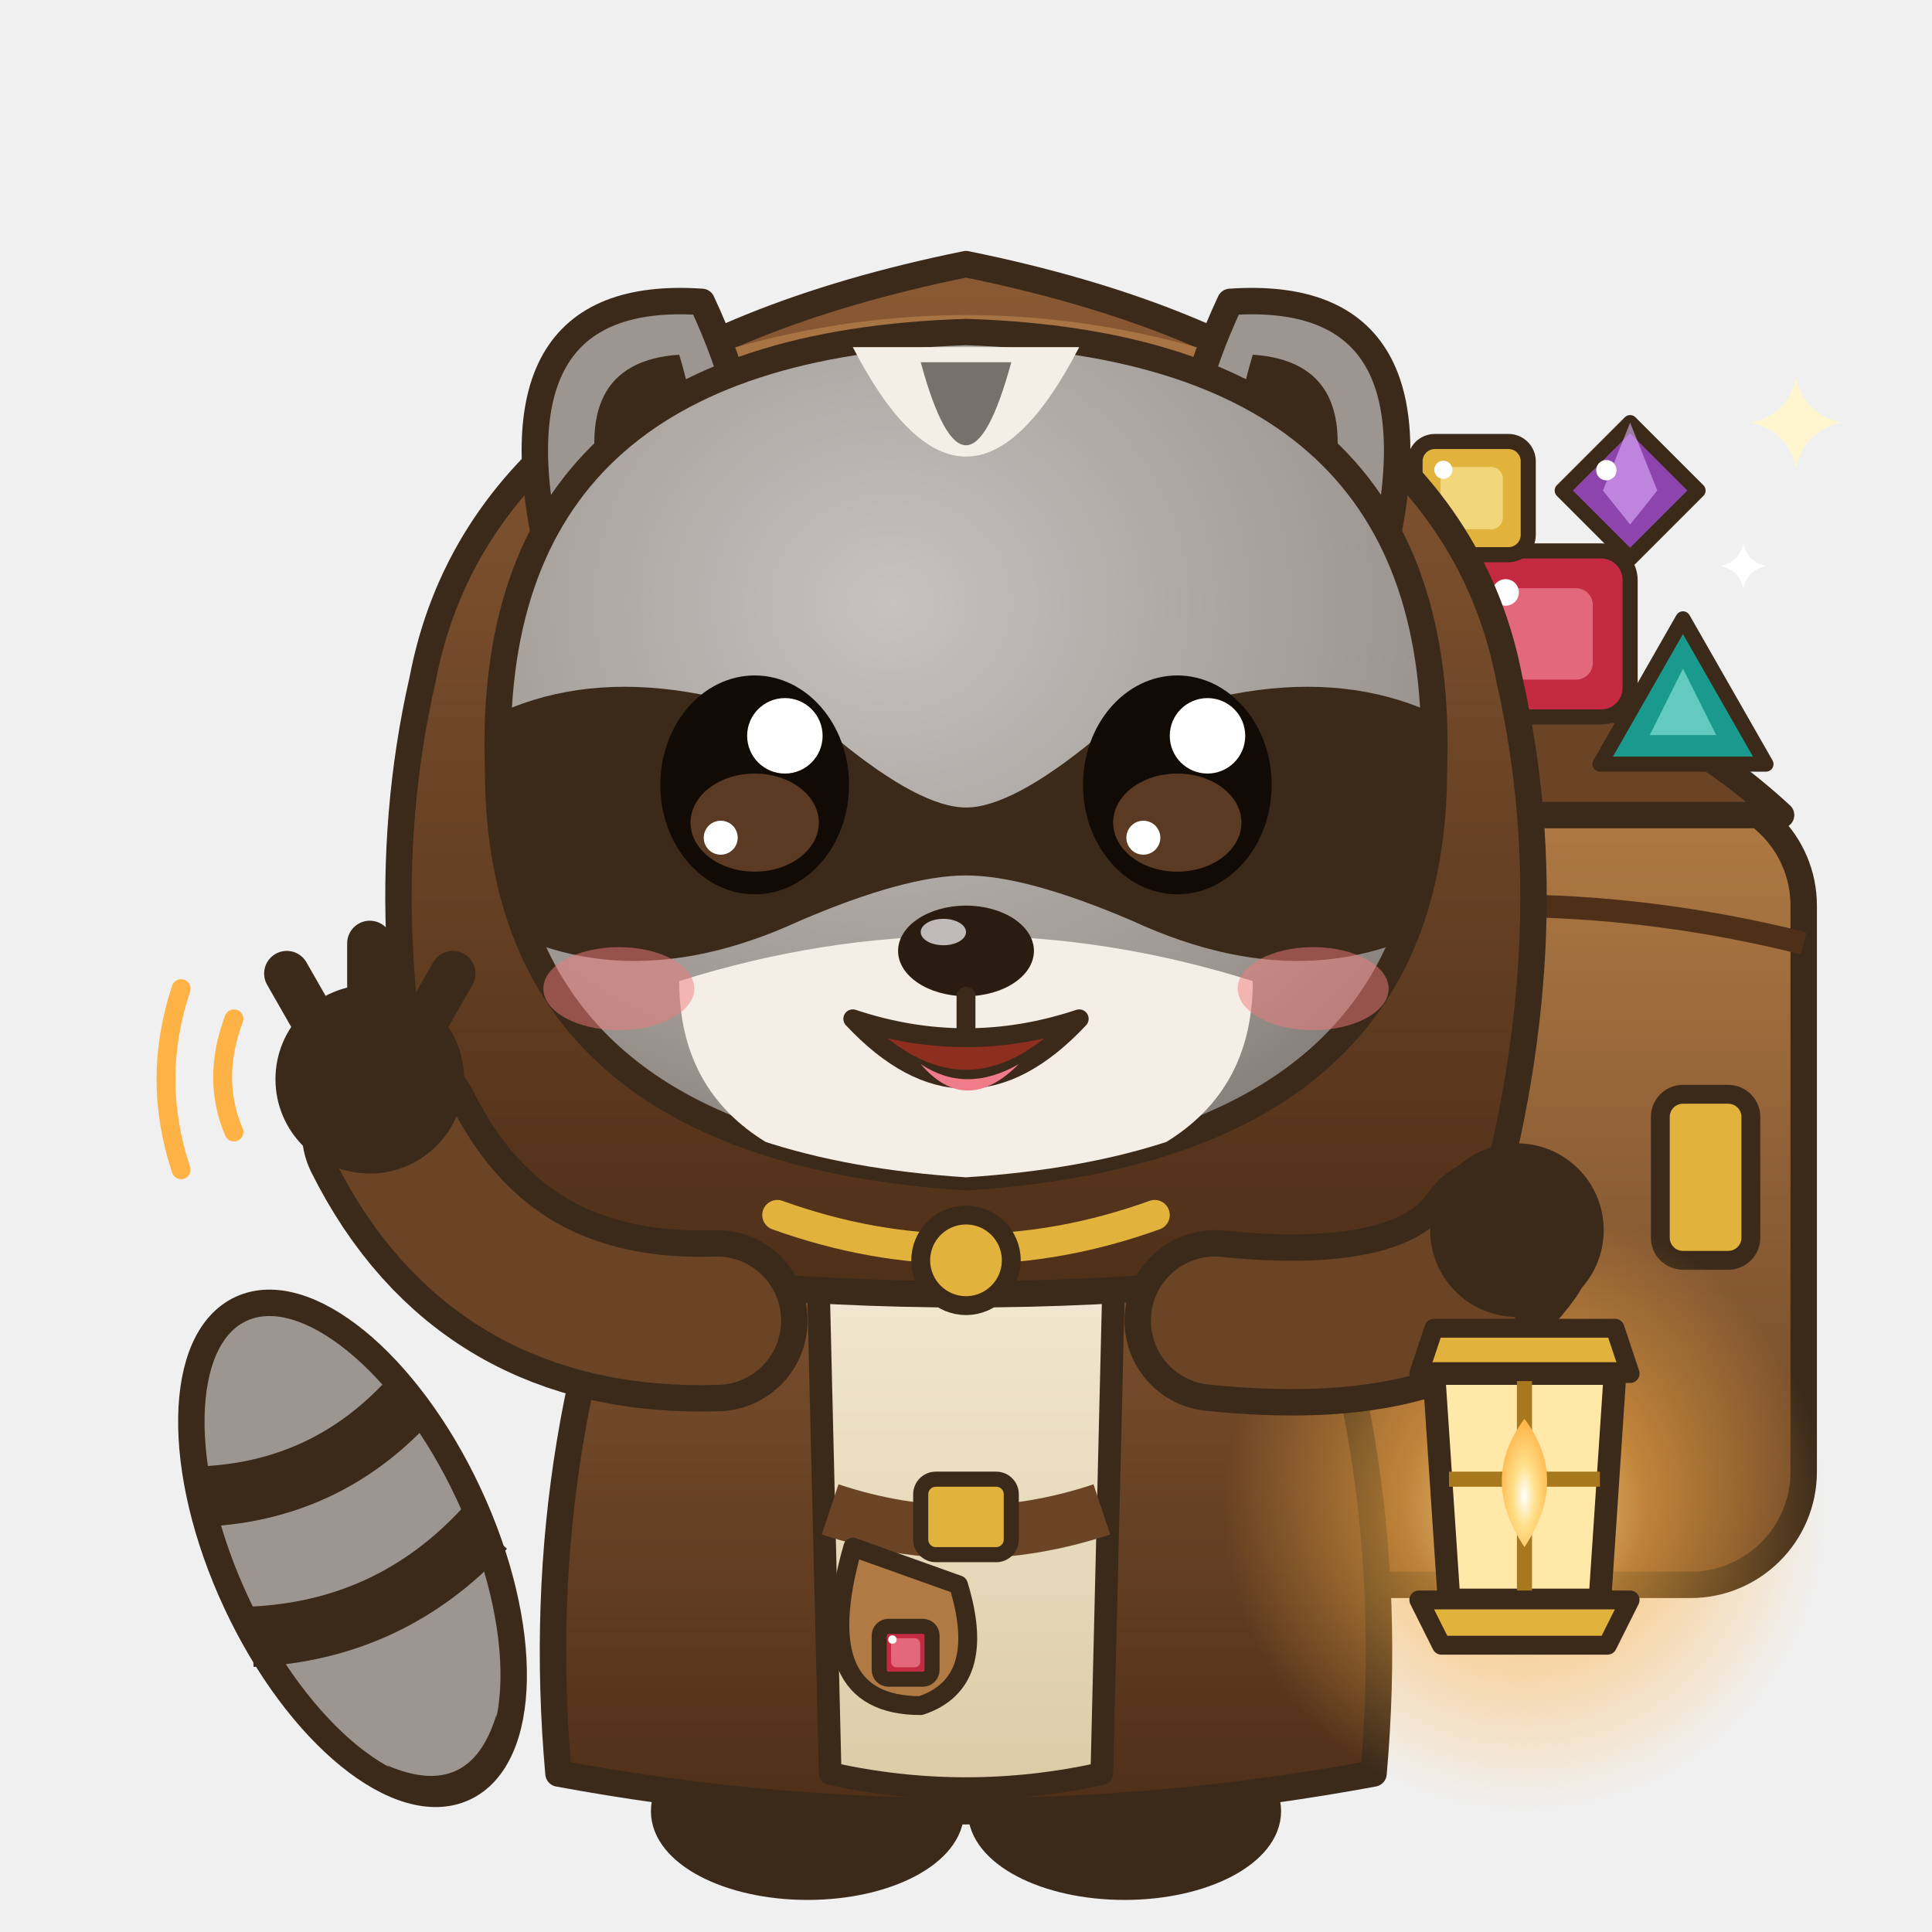
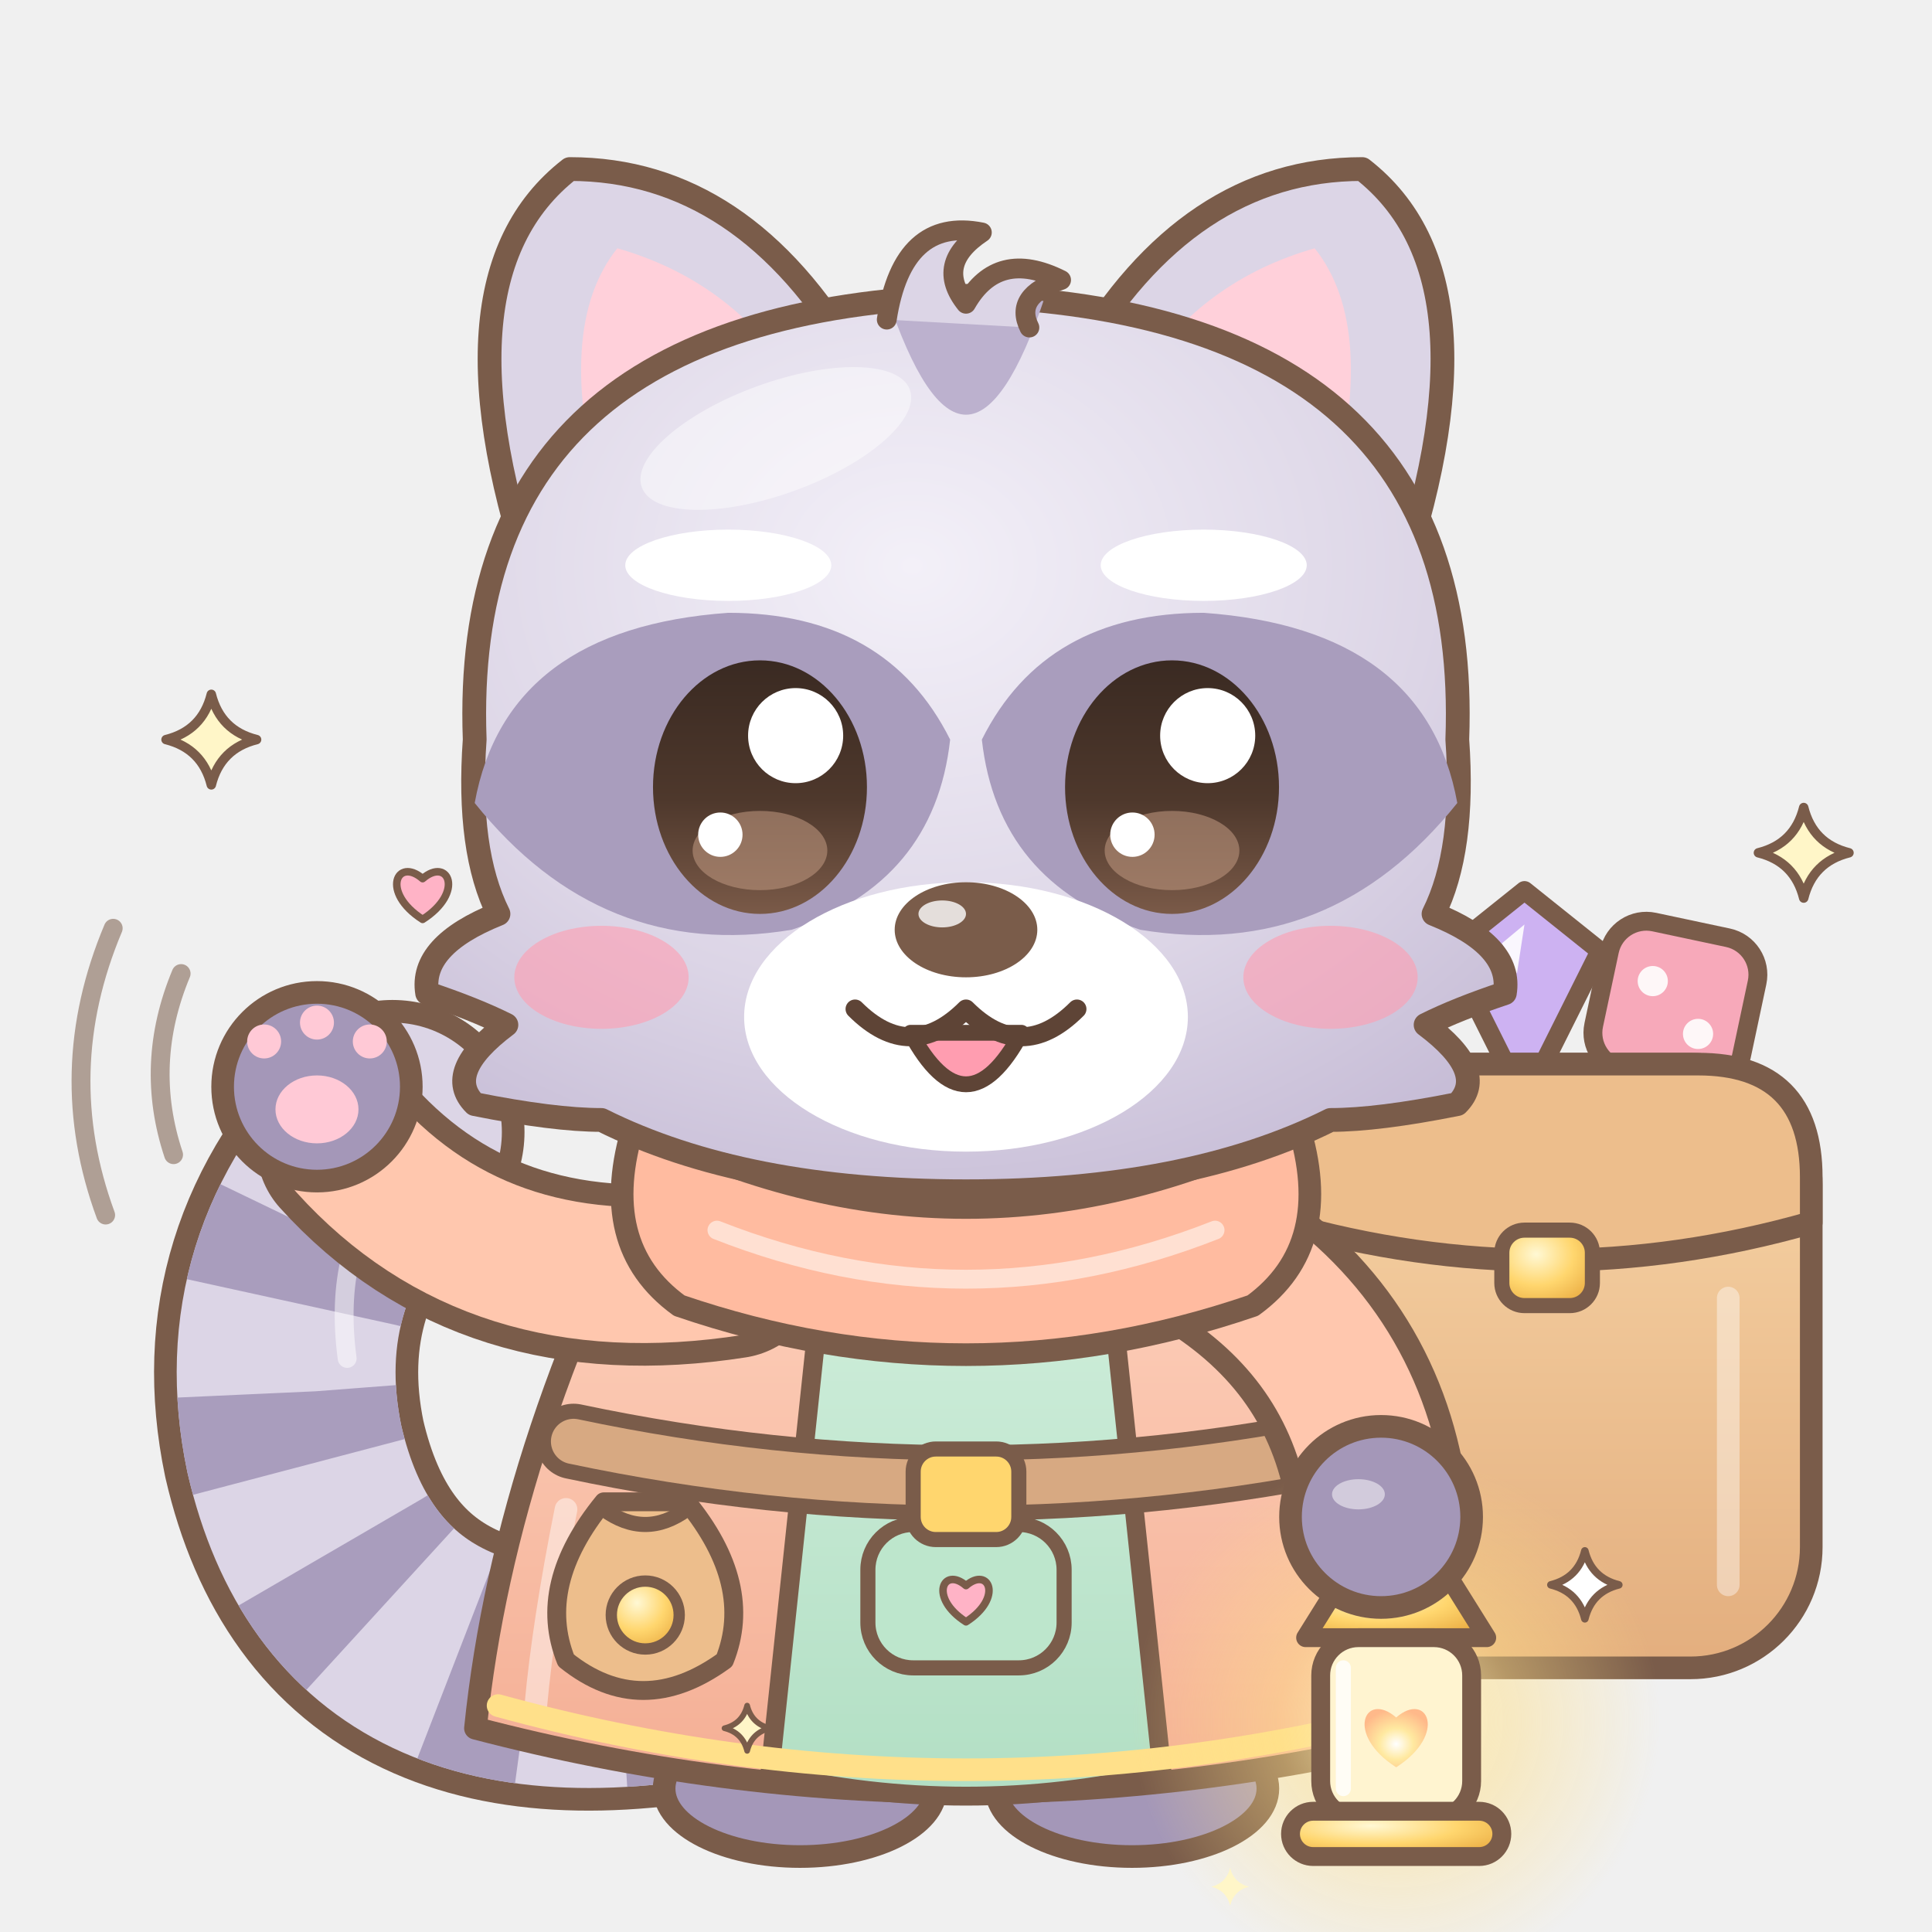
<svg xmlns="http://www.w3.org/2000/svg" width="512" height="512" viewBox="0 0 512 512">
  <defs>
-     <radialGradient id="fur" cx="0.42" cy="0.32" r="0.8">
-       <stop offset="0" stop-color="#C7C2BE" stop-opacity="1" />
-       <stop offset="0.7" stop-color="#9C9590" stop-opacity="1" />
-       <stop offset="1" stop-color="#77706B" stop-opacity="1" />
+     <radialGradient id="rfur" cx="0.45" cy="0.3" r="0.78">
+       <stop offset="0" stop-color="#F3F0F8" />
+       <stop offset="0.62" stop-color="#DCD5E6" />
+       <stop offset="1" stop-color="#C6BCD6" />
    </radialGradient>
+     <linearGradient id="eye" x1="0" y1="0" x2="0" y2="1">
+       <stop offset="0" stop-color="#3A2A22" />
+       <stop offset="0.55" stop-color="#4E382C" />
+       <stop offset="1" stop-color="#7A5A48" />
+     </linearGradient>
    <linearGradient id="cloak" x1="0" y1="0" x2="0" y2="1">
-       <stop offset="0" stop-color="#8A5A34" />
-       <stop offset="1" stop-color="#4E2F18" />
+       <stop offset="0" stop-color="#FFD8C4" />
+       <stop offset="1" stop-color="#F4AE94" />
    </linearGradient>
    <linearGradient id="pack" x1="0" y1="0" x2="0" y2="1">
-       <stop offset="0" stop-color="#B07A44" />
-       <stop offset="1" stop-color="#6B4426" />
+       <stop offset="0" stop-color="#F8D6A8" />
+       <stop offset="1" stop-color="#E3AE7E" />
    </linearGradient>
-     <linearGradient id="shirt" x1="0" y1="0" x2="0" y2="1">
-       <stop offset="0" stop-color="#F7EEDB" />
-       <stop offset="1" stop-color="#DCCBA6" />
+     <linearGradient id="apron" x1="0" y1="0" x2="0" y2="1">
+       <stop offset="0" stop-color="#D6F1E0" />
+       <stop offset="1" stop-color="#B2DFC4" />
    </linearGradient>
    <radialGradient id="glow" cx="0.5" cy="0.5" r="0.5">
-       <stop offset="0" stop-color="#FFF3C4" stop-opacity="0.95" />
-       <stop offset="0.4" stop-color="#FFB347" stop-opacity="0.55" />
-       <stop offset="1" stop-color="#FFB347" stop-opacity="0" />
+       <stop offset="0" stop-color="#FFF6CC" stop-opacity="0.95" />
+       <stop offset="0.45" stop-color="#FFE08A" stop-opacity="0.45" />
+       <stop offset="1" stop-color="#FFE08A" stop-opacity="0" />
    </radialGradient>
    <radialGradient id="flame" cx="0.5" cy="0.6" r="0.6">
-       <stop offset="0" stop-color="#FFFFFF" stop-opacity="1" />
-       <stop offset="0.4" stop-color="#FFE08A" stop-opacity="1" />
-       <stop offset="1" stop-color="#FFB347" stop-opacity="1" />
+       <stop offset="0" stop-color="#FFFFFF" />
+       <stop offset="0.45" stop-color="#FFE9A0" />
+       <stop offset="1" stop-color="#FFB98A" />
+     </radialGradient>
+     <radialGradient id="gold" cx="0.38" cy="0.32" r="0.75">
+       <stop offset="0" stop-color="#FFF8D4" />
+       <stop offset="0.55" stop-color="#FFD66E" />
+       <stop offset="1" stop-color="#EBAE45" />
    </radialGradient>
    <clipPath id="hc">
-       <path d="M132 204 Q128 92 256 88 Q384 92 380 204 Q380 304 256 312 Q132 304 132 204 Z" />
+       <path d="M128 44 Q192 46 190 100 Q191 114 187 122 Q197 126 196 132 Q190 134 186 136 Q194 142 190 146 Q180 148 174 148 Q156 157 128 157 Q100 157 82 148 Q76 148 66 146 Q62 142 70 136 Q66 134 60 132 Q59 126 69 122 Q65 114 66 100 Q64 46 128 44 Z" />
    </clipPath>
  </defs>
-   <rect x="318" y="210" width="160" height="210" rx="30" fill="url(#pack)" stroke="#3B2A1A" stroke-width="7" stroke-linejoin="round" stroke-linecap="round" />
-   <path d="M318 250 Q398 230 478 250" fill="none" stroke="#4E2F18" stroke-width="6" />
-   <rect x="440" y="290" width="24" height="44" rx="6" fill="#E2B33C" stroke="#3B2A1A" stroke-width="5" stroke-linejoin="round" stroke-linecap="round" />
-   <path d="M326 216 Q400 150 472 216 Z" fill="#6B4426" stroke="#3B2A1A" stroke-width="7" stroke-linejoin="round" stroke-linecap="round" />
-   <path d="M372 154 L394 176 L372 198 L350 176 Z" fill="#2F5FC4" stroke="#3B2A1A" stroke-width="4" stroke-linejoin="round" stroke-linecap="round" />
-   <path d="M372 154 L380.8 176 L372 187 L363.2 176 Z" fill="#9FC0FF" opacity="0.6" />
-   <circle cx="364.3" cy="169.4" r="3.3" fill="#FFF" />
-   <path d="M446 164 L468 202.5 L424 202.5 Z" fill="#1A9A8E" stroke="#3B2A1A" stroke-width="4" stroke-linejoin="round" stroke-linecap="round" />
-   <path d="M446 177.2 L454.8 194.8 L437.2 194.8 Z" fill="#9FF2E8" opacity="0.55" />
-   <rect x="388" y="146" width="44" height="44" rx="7.7" fill="#C42A42" stroke="#3B2A1A" stroke-width="4" stroke-linejoin="round" stroke-linecap="round" />
-   <rect x="397.9" y="155.9" width="24.2" height="24.2" rx="4.4" fill="#FF9AAA" opacity="0.55" />
-   <circle cx="399" cy="157" r="3.52" fill="#FFF" />
-   <path d="M432 112 L450 130 L432 148 L414 130 Z" fill="#8E44AD" stroke="#3B2A1A" stroke-width="4" stroke-linejoin="round" stroke-linecap="round" />
-   <path d="M432 112 L439.2 130 L432 139 L424.8 130 Z" fill="#E0B0FF" opacity="0.6" />
-   <circle cx="425.7" cy="124.6" r="2.7" fill="#FFF" />
-   <rect x="375" y="117" width="30" height="30" rx="5.25" fill="#E2B33C" stroke="#3B2A1A" stroke-width="4" stroke-linejoin="round" stroke-linecap="round" />
-   <rect x="381.75" y="123.75" width="16.5" height="16.5" rx="3" fill="#FFF3B0" opacity="0.55" />
-   <circle cx="382.5" cy="124.5" r="2.4" fill="#FFF" />
-   <path d="M476 100 Q478.16 109.84 488 112 Q478.16 114.16 476 124 Q473.84 114.16 464 112 Q473.84 109.84 476 100 Z" fill="#FFF6D0" />
-   <path d="M360 112 Q361.44 118.56 368 120 Q361.44 121.44 360 128 Q358.56 121.44 352 120 Q358.56 118.56 360 112 Z" fill="#FFFFFF" />
-   <path d="M462 144 Q463.08 148.92 468 150 Q463.08 151.08 462 156 Q460.92 151.08 456 150 Q460.92 148.92 462 144 Z" fill="#FFFFFF" />
-   <g transform="rotate(-25 120 420)">
-     <ellipse cx="100" cy="400" rx="34" ry="70" fill="#9C9590" stroke="#3B2A1A" stroke-width="7" stroke-linejoin="round" stroke-linecap="round" />
-     <path d="M68 370 Q100 384 132 370 M66 410 Q100 424 134 410" fill="none" stroke="#3B2A1A" stroke-width="16" />
-     <path d="M84 456 Q100 474 116 456 Q110 470 100 470 Q90 470 84 456 Z" fill="#3B2A1A" />
+   <path d="M196 440 Q96 462 78 384 Q68 336 104 300" fill="none" stroke="#7A5C4A" stroke-width="70" stroke-linejoin="round" stroke-linecap="round" />
+   <path d="M196 440 Q96 462 78 384 Q68 336 104 300" fill="none" stroke="#DCD5E6" stroke-width="58" stroke-linecap="round" stroke-linejoin="round" />
+   <path d="M196 440 Q96 462 78 384 Q68 336 104 300" fill="none" stroke="#A99DBD" stroke-width="58" stroke-dasharray="20 24" stroke-dashoffset="-12" />
+   <path d="M92 360 Q88 330 104 312" fill="none" stroke="#FFFFFF" stroke-width="5" stroke-linecap="round" opacity="0.5" />
+   <g stroke="#7A5C4A" stroke-width="5" stroke-linejoin="round" stroke-linecap="round">
+     <path d="M404 236 L424 252 L404 292 L384 252 Z" fill="#CDB2F2" />
+     <rect x="424" y="246" width="40" height="40" rx="10" fill="#F7A9BA" transform="rotate(12 444 266)" />
  </g>
-   <g stroke="#3B2A1A" stroke-width="7" stroke-linejoin="round" stroke-linecap="round" fill="#3B2A1A">
-     <ellipse cx="214" cy="480" rx="38" ry="20" />
-     <ellipse cx="298" cy="480" rx="38" ry="20" />
+   <g fill="#FFFFFF" opacity="0.9">
+     <path d="M398 250 L404 245 L402 258 Z" />
+     <circle cx="438" cy="260" r="4" />
+     <circle cx="450" cy="274" r="4" />
  </g>
-   <path d="M176 300 Q256 284 336 300 Q372 380 364 470 Q256 490 148 470 Q140 380 176 300 Z" fill="url(#cloak)" stroke="#3B2A1A" stroke-width="7" stroke-linejoin="round" stroke-linecap="round" />
-   <path d="M216 304 Q256 316 296 304 L292 470 Q256 478 220 470 Z" fill="url(#shirt)" stroke="#3B2A1A" stroke-width="6" stroke-linejoin="round" stroke-linecap="round" />
-   <path d="M220 400 Q256 412 292 400" fill="none" stroke="#6B4426" stroke-width="14" />
-   <rect x="244" y="392" width="24" height="20" rx="4" fill="#E2B33C" stroke="#3B2A1A" stroke-width="4" stroke-linejoin="round" stroke-linecap="round" />
-   <path d="M226 410 Q214 452 244 452 Q262 446 254 420 Z" fill="#B07A44" stroke="#3B2A1A" stroke-width="5" stroke-linejoin="round" stroke-linecap="round" />
-   <rect x="233" y="431" width="14" height="14" rx="2.45" fill="#C42A42" stroke="#3B2A1A" stroke-width="4" stroke-linejoin="round" stroke-linecap="round" />
-   <rect x="236.15" y="434.15" width="7.7" height="7.7" rx="1.4" fill="#FF9AAA" opacity="0.55" />
-   <circle cx="236.5" cy="434.5" r="1.12" fill="#FFF" />
-   <path d="M120 330 Q96 250 112 180 Q128 96 256 70 Q384 96 400 180 Q416 250 392 330 Q256 356 120 330 Z" fill="url(#cloak)" stroke="#3B2A1A" stroke-width="7" stroke-linejoin="round" stroke-linecap="round" />
-   <path d="M150 112 Q256 60 362 112" fill="none" stroke="#A87444" stroke-width="5" stroke-linecap="round" />
-   <g stroke="#3B2A1A" stroke-width="7" stroke-linejoin="round" stroke-linecap="round" fill="#9C9590">
-     <path d="M146 150 Q128 76 186 80 Q200 110 198 132 Z" />
-     <path d="M366 150 Q384 76 326 80 Q312 110 314 132 Z" />
+   <rect x="340" y="282" width="140" height="160" rx="32" fill="url(#pack)" stroke="#7A5C4A" stroke-width="6" stroke-linejoin="round" stroke-linecap="round" />
+   <path d="M340 324 Q410 344 480 324 L480 312 Q480 282 450 282 L370 282 Q340 282 340 312 Z" fill="#EDBE8C" stroke="#7A5C4A" stroke-width="6" stroke-linejoin="round" stroke-linecap="round" />
+   <rect x="398" y="326" width="24" height="20" rx="6" fill="url(#gold)" stroke="#7A5C4A" stroke-width="4" stroke-linejoin="round" stroke-linecap="round" />
+   <path d="M458 344 L458 420" stroke="#FFFFFF" stroke-width="6" stroke-linecap="round" opacity="0.4" />
+   <path d="M478 214Q480.4 223.6 490 226Q480.4 228.4 478 238Q475.6 228.4 466 226Q475.6 223.6 478 214Z" fill="#FFF6C8" stroke="#7A5C4A" stroke-width="2.5" stroke-linejoin="round" stroke-linecap="round" />
+   <path d="M380 213Q381.4 218.6 387 220Q381.4 221.4 380 227Q378.6 221.4 373 220Q378.6 218.6 380 213Z" fill="#FFFFFF" />
+   <g stroke="#7A5C4A" stroke-width="6" stroke-linejoin="round" stroke-linecap="round" fill="#A497B8">
+     <ellipse cx="212" cy="474" rx="36" ry="18" />
+     <ellipse cx="300" cy="474" rx="36" ry="18" />
  </g>
-   <path d="M160 134 Q150 96 180 94 Q186 114 184 126 Z" fill="#3B2A1A" />
-   <path d="M352 134 Q362 96 332 94 Q326 114 328 126 Z" fill="#3B2A1A" />
-   <path d="M132 204 Q128 92 256 88 Q384 92 380 204 Q380 304 256 312 Q132 304 132 204 Z" fill="url(#fur)" stroke="#3B2A1A" stroke-width="7" stroke-linejoin="round" stroke-linecap="round" />
-   <g clip-path="url(#hc)">
-     <path d="M120 196 Q160 168 222 196 Q244 214 256 214 Q268 214 290 196 Q352 168 392 196 L392 238 Q352 268 300 244 Q272 232 256 232 Q240 232 212 244 Q160 268 120 238 Z" fill="#3B2A1A" />
-     <path d="M180 260 Q256 236 332 260 Q332 312 256 316 Q180 312 180 260 Z" fill="#F4EEE6" />
-     <path d="M226 92 Q256 150 286 92 Z" fill="#F4EEE6" />
-     <path d="M244 96 Q256 140 268 96 Z" fill="#77706B" />
+   <path d="M180 296 Q256 282 332 296 Q378 380 386 458 Q256 492 126 458 Q134 380 180 296 Z" fill="url(#cloak)" stroke="#7A5C4A" stroke-width="6" stroke-linejoin="round" stroke-linecap="round" />
+   <path d="M150 400 Q144 430 142 452" fill="none" stroke="#FFFFFF" stroke-width="6" stroke-linecap="round" opacity="0.45" />
+   <path d="M222 300 Q256 312 290 300 L308 470 Q256 482 204 470 Z" fill="url(#apron)" stroke="#7A5C4A" stroke-width="5" stroke-linejoin="round" stroke-linecap="round" />
+   <rect x="230" y="404" width="52" height="38" rx="12" fill="#BDE6CC" stroke="#7A5C4A" stroke-width="4" stroke-linejoin="round" stroke-linecap="round" />
+   <path d="M256 429.8C246 423.4 250 415 256 420.2C262 415 266 423.4 256 429.8Z" fill="#FFB3C6" stroke="#7A5C4A" stroke-width="2" stroke-linejoin="round" stroke-linecap="round" />
+   <path d="M132 452 Q256 486 380 452" fill="none" stroke="#FFE08A" stroke-width="6" stroke-linecap="round" />
+   <path d="M152 382 Q256 404 360 382" fill="none" stroke="#7A5C4A" stroke-width="20" stroke-linejoin="round" stroke-linecap="round" />
+   <path d="M152 382 Q256 404 360 382" fill="none" stroke="#D7A982" stroke-width="12" stroke-linecap="round" stroke-linejoin="round" />
+   <rect x="242" y="384" width="28" height="24" rx="6" fill="#FFD66E" stroke="#7A5C4A" stroke-width="4" stroke-linejoin="round" stroke-linecap="round" />
+   <path d="M160 398 Q142 420 150 440 Q170 456 192 440 Q200 420 182 398 Z" fill="#EDBE8C" stroke="#7A5C4A" stroke-width="5" stroke-linejoin="round" stroke-linecap="round" />
+   <path d="M160 400 Q171 408 182 400" fill="none" stroke="#7A5C4A" stroke-width="4" stroke-linejoin="round" stroke-linecap="round" />
+   <circle cx="171" cy="428" r="9" fill="url(#gold)" stroke="#7A5C4A" stroke-width="3" stroke-linejoin="round" stroke-linecap="round" />
+   <path d="M198 452Q199.2 456.8 204 458Q199.2 459.2 198 464Q196.8 459.2 192 458Q196.8 456.8 198 452Z" fill="#FFF6C8" stroke="#7A5C4A" stroke-width="1.5" stroke-linejoin="round" stroke-linecap="round" />
+   <path d="M318 330 Q356 352 364 392" fill="none" stroke="#7A5C4A" stroke-width="48" stroke-linejoin="round" stroke-linecap="round" />
+   <path d="M318 330 Q356 352 364 392" fill="none" stroke="#FFC7AE" stroke-width="36" stroke-linecap="round" stroke-linejoin="round" />
+   <path d="M356 424 Q370 400 384 424" fill="none" stroke="#7A5C4A" stroke-width="5" stroke-linejoin="round" stroke-linecap="round" />
+   <circle cx="370" cy="456" r="70" fill="url(#glow)" />
+   <path d="M346 434 L394 434 L384 418 L356 418 Z" fill="url(#gold)" stroke="#7A5C4A" stroke-width="5" stroke-linejoin="round" stroke-linecap="round" />
+   <rect x="350" y="434" width="40" height="48" rx="10" fill="#FFF4D0" stroke="#7A5C4A" stroke-width="5" stroke-linejoin="round" stroke-linecap="round" />
+   <path d="M370 468.35C356.25 459.55 361.75 448 370 455.15C378.25 448 383.75 459.55 370 468.35Z" fill="url(#flame)" />
+   <path d="M356 442 L356 474" stroke="#FFFFFF" stroke-width="4" stroke-linecap="round" opacity="0.8" />
+   <rect x="342" y="480" width="56" height="12" rx="6" fill="url(#gold)" stroke="#7A5C4A" stroke-width="5" stroke-linejoin="round" stroke-linecap="round" />
+   <circle cx="366" cy="402" r="24" fill="#A497B8" stroke="#7A5C4A" stroke-width="6" stroke-linejoin="round" stroke-linecap="round" />
+   <ellipse cx="360" cy="396" rx="7" ry="4" fill="#FFFFFF" opacity="0.5" />
+   <path d="M420 411Q421.8 418.2 429 420Q421.8 421.8 420 429Q418.2 421.8 411 420Q418.2 418.2 420 411Z" fill="#FFFFFF" stroke="#7A5C4A" stroke-width="2" stroke-linejoin="round" stroke-linecap="round" />
+   <path d="M326 495Q327 499 331 500Q327 501 326 505Q325 501 321 500Q325 499 326 495Z" fill="#FFF6C8" />
+   <path d="M194 336 Q130 346 92 304" fill="none" stroke="#7A5C4A" stroke-width="48" stroke-linejoin="round" stroke-linecap="round" />
+   <path d="M194 336 Q130 346 92 304" fill="none" stroke="#FFC7AE" stroke-width="36" stroke-linecap="round" stroke-linejoin="round" />
+   <circle cx="84" cy="288" r="25" fill="#A497B8" stroke="#7A5C4A" stroke-width="6" stroke-linejoin="round" stroke-linecap="round" />
+   <ellipse cx="84" cy="294" rx="11" ry="9" fill="#FFC9D6" />
+   <g fill="#FFC9D6">
+     <circle cx="70" cy="276" r="4.5" />
+     <circle cx="84" cy="271" r="4.5" />
+     <circle cx="98" cy="276" r="4.5" />
  </g>
-   <ellipse cx="200" cy="208" rx="25" ry="29" fill="#120A04" />
-   <ellipse cx="200" cy="218" rx="17" ry="13" fill="#5A3A22" />
-   <circle cx="208" cy="195" r="10" fill="#FFF" />
-   <circle cx="191" cy="222" r="4.5" fill="#FFF" />
-   <ellipse cx="312" cy="208" rx="25" ry="29" fill="#120A04" />
-   <ellipse cx="312" cy="218" rx="17" ry="13" fill="#5A3A22" />
-   <circle cx="320" cy="195" r="10" fill="#FFF" />
-   <circle cx="303" cy="222" r="4.5" fill="#FFF" />
-   <ellipse cx="164" cy="262" rx="20" ry="11" fill="#F07C7C" opacity="0.5" />
-   <ellipse cx="348" cy="262" rx="20" ry="11" fill="#F07C7C" opacity="0.5" />
-   <ellipse cx="256" cy="252" rx="18" ry="12" fill="#2A1C10" />
-   <ellipse cx="250" cy="247" rx="6" ry="3.5" fill="#FFF" opacity="0.7" />
-   <path d="M226 270 Q256 302 286 270 Q256 280 226 270 Z" fill="#8E2E1E" stroke="#3B2A1A" stroke-width="5" stroke-linejoin="round" stroke-linecap="round" />
-   <path d="M244 282 Q256 296 270 282 Q256 290 244 282 Z" fill="#F07C8A" />
-   <path d="M256 264 L256 274" stroke="#3B2A1A" stroke-width="5" stroke-linejoin="round" stroke-linecap="round" />
-   <path d="M206 322 Q256 340 306 322" fill="none" stroke="#E2B33C" stroke-width="8" stroke-linecap="round" />
-   <circle cx="256" cy="334" r="12" fill="#E2B33C" stroke="#3B2A1A" stroke-width="5" stroke-linejoin="round" stroke-linecap="round" />
-   <path d="M190 350 Q130 352 104 300" fill="none" stroke="#3B2A1A" stroke-width="48" stroke-linecap="round" stroke-linejoin="round" />
-   <path d="M190 350 Q130 352 104 300" fill="none" stroke="#6B4426" stroke-width="34" stroke-linecap="round" stroke-linejoin="round" />
-   <circle cx="98" cy="286" r="22" fill="#3B2A1A" stroke="#3B2A1A" stroke-width="6" stroke-linejoin="round" stroke-linecap="round" />
-   <g stroke="#3B2A1A" stroke-width="12" stroke-linecap="round">
-     <path d="M84 272 L76 258" />
-     <path d="M98 266 L98 250" />
-     <path d="M112 272 L120 258" />
+   <path d="M48 258 Q38 282 46 306 M30 246 Q14 284 28 322" fill="none" stroke="#7A5C4A" stroke-width="5" stroke-linejoin="round" stroke-linecap="round" opacity="0.55" />
+   <path d="M56 184Q58.4 193.6 68 196Q58.4 198.4 56 208Q53.6 198.4 44 196Q53.6 193.6 56 184Z" fill="#FFF6C8" stroke="#7A5C4A" stroke-width="2.5" stroke-linejoin="round" stroke-linecap="round" />
+   <path d="M112 243.65C100.75 236.45 105.25 227 112 232.85C118.75 227 123.25 236.45 112 243.65Z" fill="#FFB3C6" stroke="#7A5C4A" stroke-width="2" stroke-linejoin="round" stroke-linecap="round" />
+   <path d="M168 298 Q256 342 344 298 Q354 330 332 346 Q256 372 180 346 Q158 330 168 298 Z" fill="#FFBBA0" stroke="#7A5C4A" stroke-width="6" stroke-linejoin="round" stroke-linecap="round" />
+   <path d="M190 326 Q256 352 322 326" fill="none" stroke="#FFE0D2" stroke-width="5" stroke-linecap="round" />
+   <g transform="translate(256 196) scale(2.1) translate(-128 -100)">
+     <g stroke="#7A5C4A" stroke-width="3" stroke-linejoin="round" stroke-linecap="round" fill="#DCD5E6">
+       <path d="M74 82 Q60 42 78 28 Q100 28 114 52 Z" />
+       <path d="M182 82 Q196 42 178 28 Q156 28 142 52 Z" />
+     </g>
+     <path d="M82 70 Q76 48 84 38 Q98 42 106 54 Z" fill="#FFD0DA" />
+     <path d="M174 70 Q180 48 172 38 Q158 42 150 54 Z" fill="#FFD0DA" />
+     <path d="M128 44 Q192 46 190 100 Q191 114 187 122 Q197 126 196 132 Q190 134 186 136 Q194 142 190 146 Q180 148 174 148 Q156 157 128 157 Q100 157 82 148 Q76 148 66 146 Q62 142 70 136 Q66 134 60 132 Q59 126 69 122 Q65 114 66 100 Q64 46 128 44 Z" fill="url(#rfur)" stroke="#7A5C4A" stroke-width="3" stroke-linejoin="round" stroke-linecap="round" />
+     <g clip-path="url(#hc)">
+       <path d="M118 44 Q128 74 138 44 Z" fill="#BCB1CE" />
+       <path d="M66 108 Q70 86 98 84 Q118 84 126 100 Q124 118 106 124 Q82 128 66 108 Z" fill="#A99DBD" />
+       <path d="M190 108 Q186 86 158 84 Q138 84 130 100 Q132 118 150 124 Q174 128 190 108 Z" fill="#A99DBD" />
+     </g>
+     <ellipse cx="98" cy="78" rx="13" ry="4.5" fill="#FFFFFF" />
+     <ellipse cx="158" cy="78" rx="13" ry="4.5" fill="#FFFFFF" />
+     <path d="M118 47 Q120 34 130 36 Q124 40 128 45 Q132 38 140 42 Q134 44 136 48" fill="#DCD5E6" stroke="#7A5C4A" stroke-width="2.5" stroke-linejoin="round" stroke-linecap="round" />
+     <ellipse cx="128" cy="135" rx="28" ry="17" fill="#FFFFFF" />
+     <ellipse cx="102" cy="106" rx="13.5" ry="16" fill="url(#eye)" />
+     <ellipse cx="102" cy="114" rx="8.5" ry="5" fill="#B9927C" opacity="0.6" />
+     <circle cx="106.5" cy="99.5" r="6" fill="#FFFFFF" />
+     <circle cx="97" cy="112" r="2.8" fill="#FFFFFF" />
+     <ellipse cx="154" cy="106" rx="13.5" ry="16" fill="url(#eye)" />
+     <ellipse cx="154" cy="114" rx="8.5" ry="5" fill="#B9927C" opacity="0.6" />
+     <circle cx="158.5" cy="99.5" r="6" fill="#FFFFFF" />
+     <circle cx="149" cy="112" r="2.8" fill="#FFFFFF" />
+     <ellipse cx="82" cy="130" rx="11" ry="6.5" fill="#FF9DB0" opacity="0.6" />
+     <ellipse cx="174" cy="130" rx="11" ry="6.5" fill="#FF9DB0" opacity="0.6" />
+     <ellipse cx="128" cy="124" rx="9" ry="6" fill="#7A5C4A" />
+     <ellipse cx="125" cy="122" rx="3" ry="1.7" fill="#FFFFFF" opacity="0.8" />
+     <path d="M121 137 Q128 150 135 137 Z" fill="#FF9DB0" stroke="#5E4436" stroke-width="2" stroke-linejoin="round" stroke-linecap="round" />
+     <path d="M114 134 Q121 141 128 134 Q135 141 142 134" fill="none" stroke="#5E4436" stroke-width="2.4" stroke-linejoin="round" stroke-linecap="round" />
+     <ellipse cx="104" cy="62" rx="18" ry="7" transform="rotate(-20 104 62)" fill="#FFFFFF" opacity="0.45" />
  </g>
-   <path d="M62 270 Q56 286 62 300 M48 262 Q40 286 48 310" fill="none" stroke="#FFB347" stroke-width="5" stroke-linecap="round" />
-   <circle cx="404" cy="400" r="80" fill="url(#glow)" />
-   <path d="M322 350 Q380 356 398 330" fill="none" stroke="#3B2A1A" stroke-width="48" stroke-linecap="round" stroke-linejoin="round" />
-   <path d="M322 350 Q380 356 398 330" fill="none" stroke="#6B4426" stroke-width="34" stroke-linecap="round" stroke-linejoin="round" />
-   <path d="M404 316 L404 350" stroke="#3B2A1A" stroke-width="5" />
-   <circle cx="402" cy="326" r="20" fill="#3B2A1A" stroke="#3B2A1A" stroke-width="6" stroke-linejoin="round" stroke-linecap="round" />
-   <path d="M380 352 L428 352 L432 364 L376 364 Z" fill="#E2B33C" stroke="#3B2A1A" stroke-width="5" stroke-linejoin="round" stroke-linecap="round" />
-   <path d="M380 364 L428 364 L424 424 L384 424 Z" fill="#FFE8A8" stroke="#3B2A1A" stroke-width="6" stroke-linejoin="round" stroke-linecap="round" />
-   <path d="M404 366 L404 422 M384 392 L424 392" stroke="#A7781C" stroke-width="4" />
-   <path d="M404 376 Q392 392 404 410 Q416 392 404 376 Z" fill="url(#flame)" />
-   <path d="M376 424 L432 424 L426 436 L382 436 Z" fill="#E2B33C" stroke="#3B2A1A" stroke-width="5" stroke-linejoin="round" stroke-linecap="round" />
</svg>
